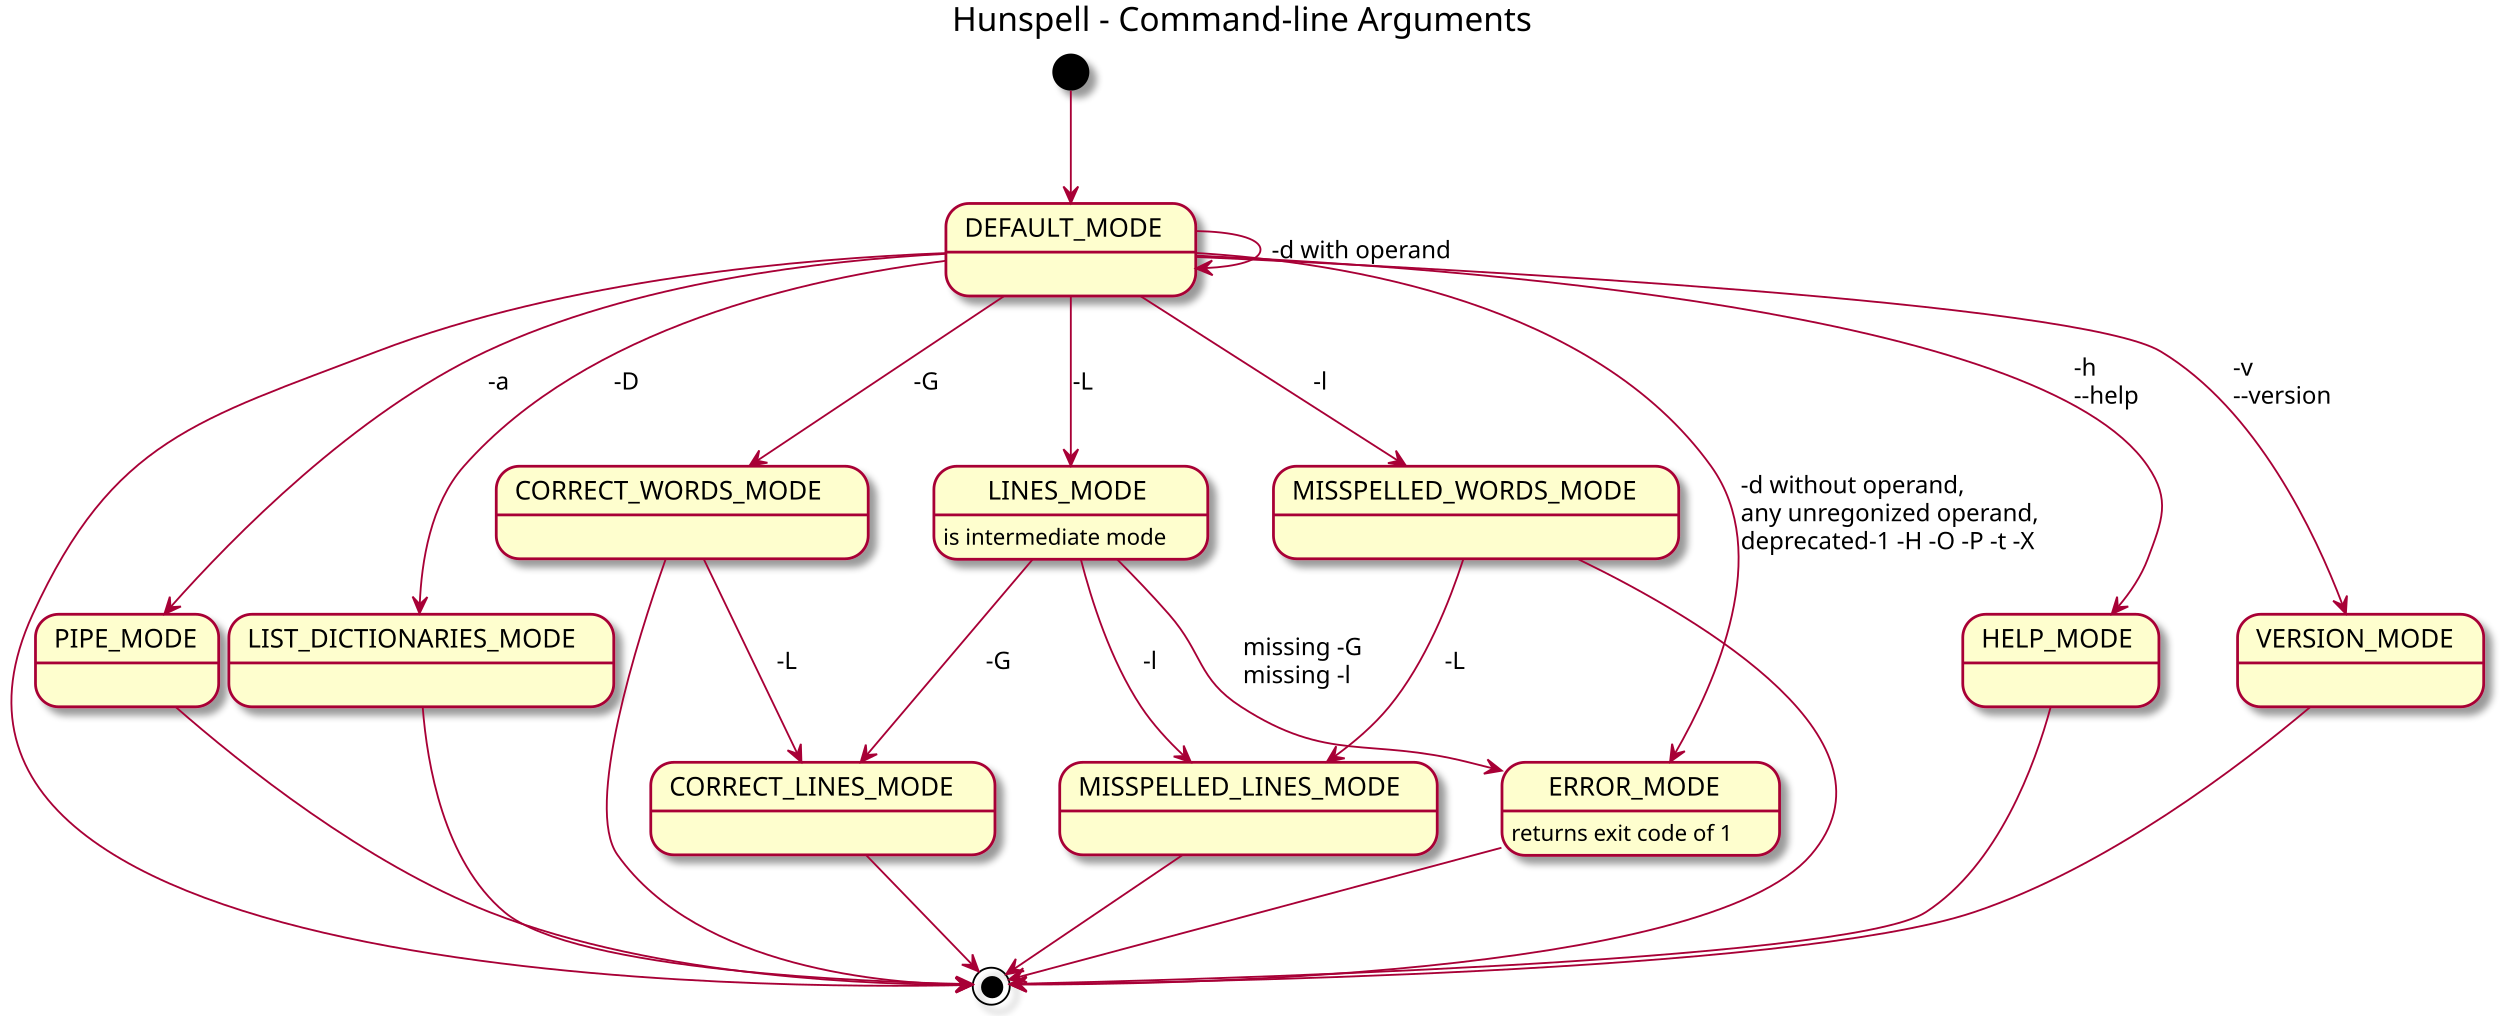
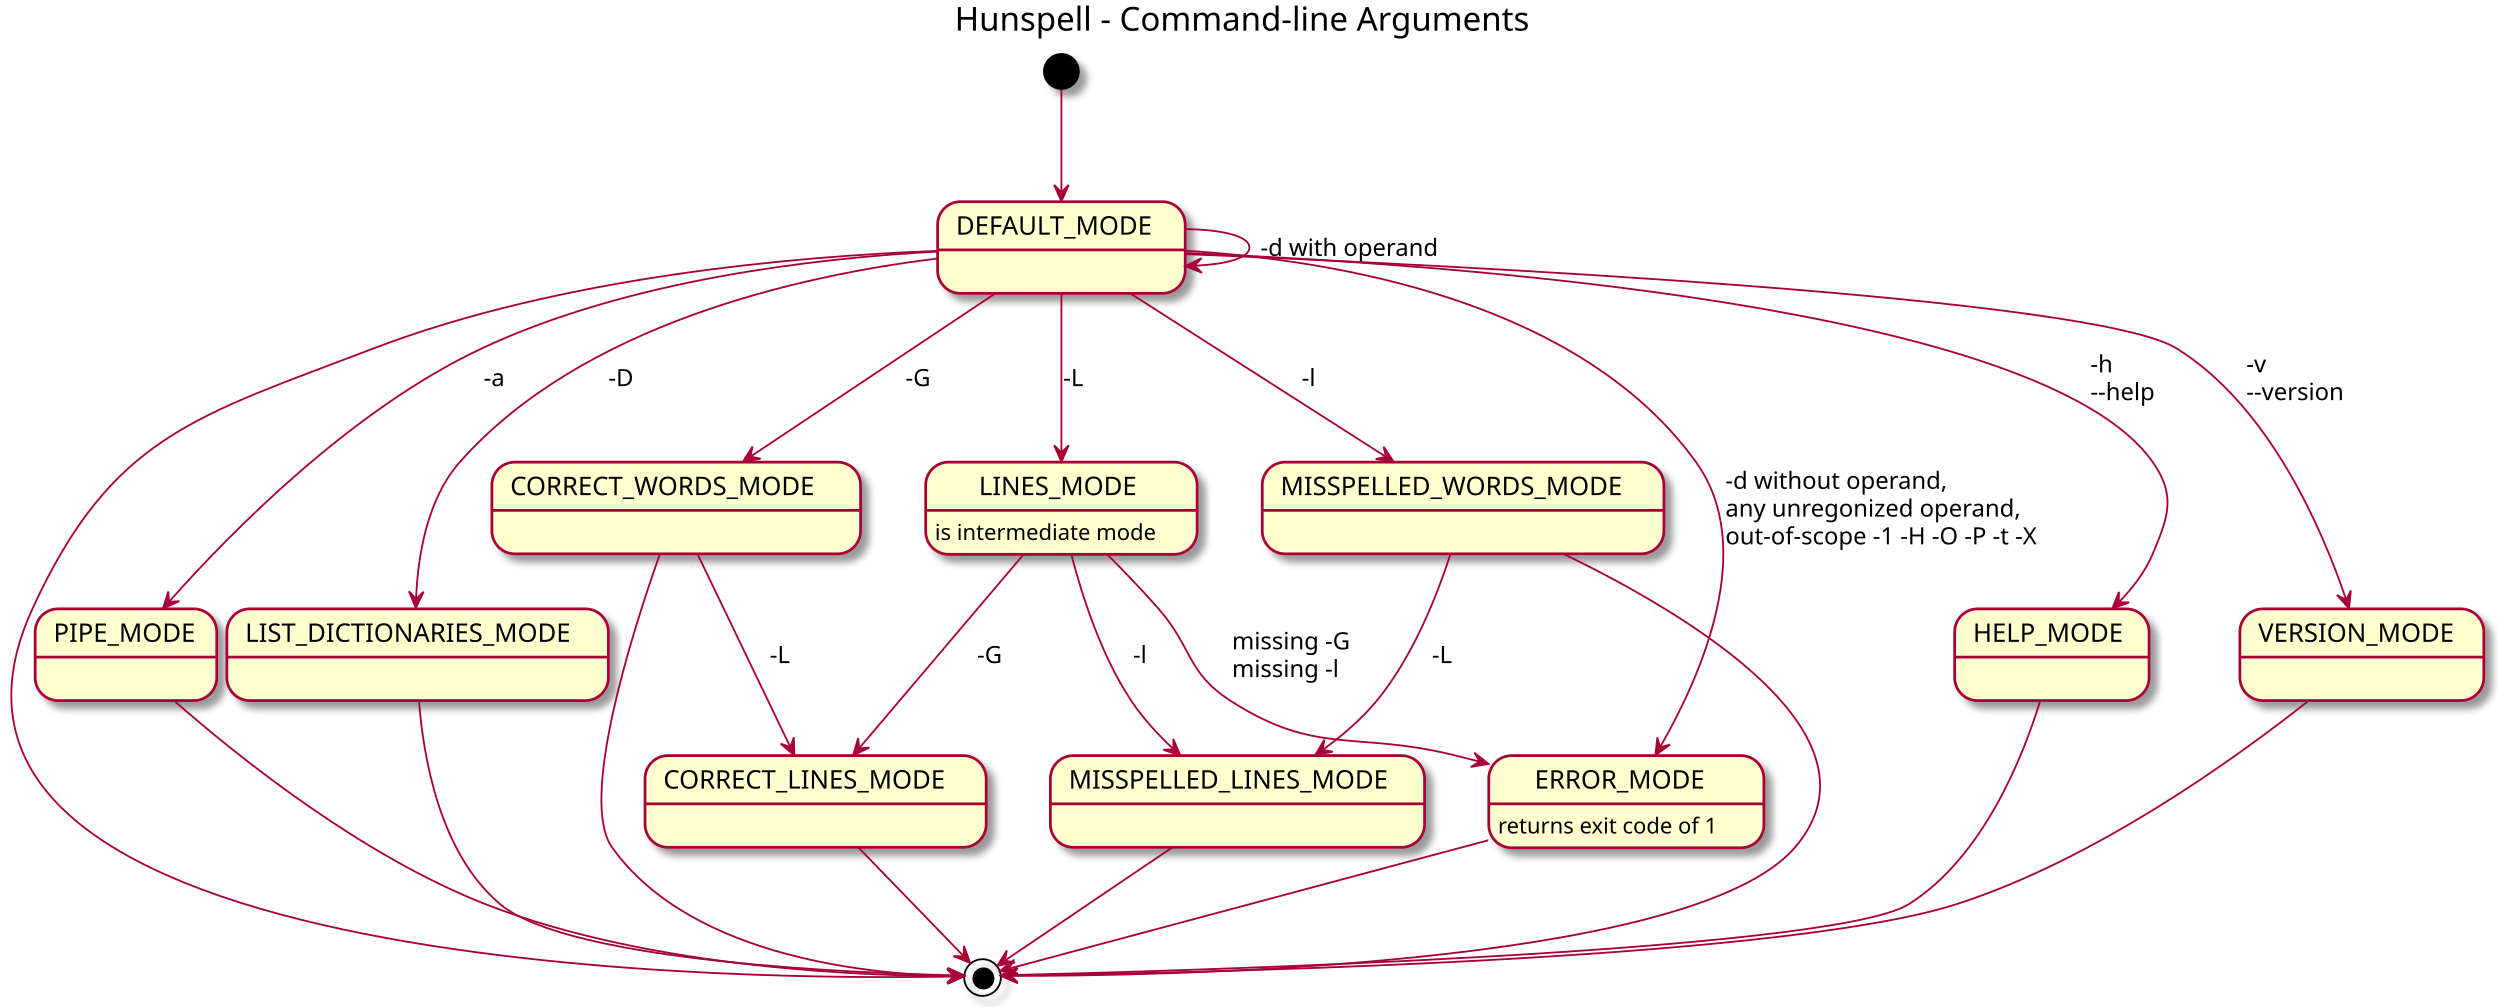
- <svg xmlns="http://www.w3.org/2000/svg" height="549px" style="width:1351px;height:549px;" version="1.1" viewBox="0 0 1351 549" width="1351px">
+ <svg xmlns="http://www.w3.org/2000/svg" height="549px" style="width:1363px;height:549px;" version="1.1" viewBox="0 0 1363 549" width="1363px">
  <defs>
    <filter height="300%" id="f1" width="300%" x="-1" y="-1">
      <feGaussianBlur result="blurOut" stdDeviation="2.0" />
      <feColorMatrix in="blurOut" result="blurOut2" type="matrix" values="0 0 0 0 0 0 0 0 0 0 0 0 0 0 0 0 0 0 .4 0" />
      <feOffset dx="4.0" dy="4.0" in="blurOut2" result="blurOut3" />
      <feBlend in="SourceGraphic" in2="blurOut3" mode="normal" />
    </filter>
  </defs>
  <g>
-     <text fill="#000000" font-family="sans-serif" font-size="18" lengthAdjust="spacingAndGlyphs" textLength="331" x="514.5" y="16.708">Hunspell - Command-line Arguments</text>
+     <text fill="#000000" font-family="sans-serif" font-size="18" lengthAdjust="spacingAndGlyphs" textLength="331" x="520.5" y="16.708">Hunspell - Command-line Arguments</text>
    <ellipse cx="578.676" cy="38.953" fill="#000000" filter="url(#f1)" rx="10" ry="10" style="stroke: none; stroke-width: 1.0;" />
    <rect fill="#FEFECE" filter="url(#f1)" height="50" rx="12.5" ry="12.5" style="stroke: #A80036; stroke-width: 1.5;" width="135" x="511.176" y="109.953" />
    <line style="stroke: #A80036; stroke-width: 1.5;" x1="511.176" x2="646.176" y1="136.25" y2="136.25" />
    <text fill="#000000" font-family="sans-serif" font-size="14" lengthAdjust="spacingAndGlyphs" textLength="115" x="521.176" y="127.948">DEFAULT_MODE</text>
    <ellipse cx="535.676" cy="532.953" fill="none" filter="url(#f1)" rx="10" ry="10" style="stroke: #000000; stroke-width: 1.0;" />
    <ellipse cx="536.176" cy="533.453" fill="#000000" rx="6" ry="6" style="stroke: none; stroke-width: 1.0;" />
    <rect fill="#FEFECE" filter="url(#f1)" height="50" rx="12.5" ry="12.5" style="stroke: #A80036; stroke-width: 1.5;" width="99" x="19.176" y="331.953" />
    <line style="stroke: #A80036; stroke-width: 1.5;" x1="19.176" x2="118.176" y1="358.25" y2="358.25" />
    <text fill="#000000" font-family="sans-serif" font-size="14" lengthAdjust="spacingAndGlyphs" textLength="79" x="29.176" y="349.948">PIPE_MODE</text>
    <rect fill="#FEFECE" filter="url(#f1)" height="50" rx="12.5" ry="12.5" style="stroke: #A80036; stroke-width: 1.5;" width="208" x="123.676" y="331.953" />
    <line style="stroke: #A80036; stroke-width: 1.5;" x1="123.676" x2="331.676" y1="358.25" y2="358.25" />
    <text fill="#000000" font-family="sans-serif" font-size="14" lengthAdjust="spacingAndGlyphs" textLength="188" x="133.676" y="349.948">LIST_DICTIONARIES_MODE</text>
    <rect fill="#FEFECE" filter="url(#f1)" height="50" rx="12.5" ry="12.5" style="stroke: #A80036; stroke-width: 1.5;" width="201" x="268.176" y="251.953" />
    <line style="stroke: #A80036; stroke-width: 1.5;" x1="268.176" x2="469.176" y1="278.25" y2="278.25" />
    <text fill="#000000" font-family="sans-serif" font-size="14" lengthAdjust="spacingAndGlyphs" textLength="181" x="278.176" y="269.948">CORRECT_WORDS_MODE</text>
    <rect fill="#FEFECE" filter="url(#f1)" height="50" rx="12.5" ry="12.5" style="stroke: #A80036; stroke-width: 1.5;" width="186" x="351.676" y="411.953" />
    <line style="stroke: #A80036; stroke-width: 1.5;" x1="351.676" x2="537.676" y1="438.25" y2="438.25" />
    <text fill="#000000" font-family="sans-serif" font-size="14" lengthAdjust="spacingAndGlyphs" textLength="166" x="361.676" y="429.948">CORRECT_LINES_MODE</text>
    <rect fill="#FEFECE" filter="url(#f1)" height="50" rx="12.5" ry="12.5" style="stroke: #A80036; stroke-width: 1.5;" width="219" x="688.176" y="251.953" />
    <line style="stroke: #A80036; stroke-width: 1.5;" x1="688.176" x2="907.176" y1="278.25" y2="278.25" />
    <text fill="#000000" font-family="sans-serif" font-size="14" lengthAdjust="spacingAndGlyphs" textLength="199" x="698.176" y="269.948">MISSPELLED_WORDS_MODE</text>
    <rect fill="#FEFECE" filter="url(#f1)" height="50" rx="12.5" ry="12.5" style="stroke: #A80036; stroke-width: 1.5;" width="204" x="572.676" y="411.953" />
    <line style="stroke: #A80036; stroke-width: 1.5;" x1="572.676" x2="776.676" y1="438.25" y2="438.25" />
    <text fill="#000000" font-family="sans-serif" font-size="14" lengthAdjust="spacingAndGlyphs" textLength="184" x="582.676" y="429.948">MISSPELLED_LINES_MODE</text>
    <rect fill="#FEFECE" filter="url(#f1)" height="50.266" rx="12.5" ry="12.5" style="stroke: #A80036; stroke-width: 1.5;" width="148" x="504.676" y="251.953" />
    <line style="stroke: #A80036; stroke-width: 1.5;" x1="504.676" x2="652.676" y1="278.25" y2="278.25" />
    <text fill="#000000" font-family="sans-serif" font-size="14" lengthAdjust="spacingAndGlyphs" textLength="90" x="533.676" y="269.948">LINES_MODE</text>
    <text fill="#000000" font-family="sans-serif" font-size="12" lengthAdjust="spacingAndGlyphs" textLength="128" x="509.676" y="294.389">is intermediate mode</text>
    <rect fill="#FEFECE" filter="url(#f1)" height="50.266" rx="12.5" ry="12.5" style="stroke: #A80036; stroke-width: 1.5;" width="150" x="811.676" y="411.953" />
    <line style="stroke: #A80036; stroke-width: 1.5;" x1="811.676" x2="961.676" y1="438.25" y2="438.25" />
    <text fill="#000000" font-family="sans-serif" font-size="14" lengthAdjust="spacingAndGlyphs" textLength="100" x="836.676" y="429.948">ERROR_MODE</text>
    <text fill="#000000" font-family="sans-serif" font-size="12" lengthAdjust="spacingAndGlyphs" textLength="130" x="816.676" y="454.389">returns exit code of 1</text>
-     <rect fill="#FEFECE" filter="url(#f1)" height="50" rx="12.5" ry="12.5" style="stroke: #A80036; stroke-width: 1.5;" width="106" x="1060.68" y="331.953" />
-     <line style="stroke: #A80036; stroke-width: 1.5;" x1="1060.68" x2="1166.68" y1="358.25" y2="358.25" />
-     <text fill="#000000" font-family="sans-serif" font-size="14" lengthAdjust="spacingAndGlyphs" textLength="86" x="1070.68" y="349.948">HELP_MODE</text>
-     <rect fill="#FEFECE" filter="url(#f1)" height="50" rx="12.5" ry="12.5" style="stroke: #A80036; stroke-width: 1.5;" width="133" x="1209.18" y="331.953" />
-     <line style="stroke: #A80036; stroke-width: 1.5;" x1="1209.18" x2="1342.18" y1="358.25" y2="358.25" />
-     <text fill="#000000" font-family="sans-serif" font-size="14" lengthAdjust="spacingAndGlyphs" textLength="113" x="1219.18" y="349.948">VERSION_MODE</text>
+     <rect fill="#FEFECE" filter="url(#f1)" height="50" rx="12.5" ry="12.5" style="stroke: #A80036; stroke-width: 1.5;" width="106" x="1065.68" y="331.953" />
+     <line style="stroke: #A80036; stroke-width: 1.5;" x1="1065.68" x2="1171.68" y1="358.25" y2="358.25" />
+     <text fill="#000000" font-family="sans-serif" font-size="14" lengthAdjust="spacingAndGlyphs" textLength="86" x="1075.68" y="349.948">HELP_MODE</text>
+     <rect fill="#FEFECE" filter="url(#f1)" height="50" rx="12.5" ry="12.5" style="stroke: #A80036; stroke-width: 1.5;" width="133" x="1221.18" y="331.953" />
+     <line style="stroke: #A80036; stroke-width: 1.5;" x1="1221.18" x2="1354.18" y1="358.25" y2="358.25" />
+     <text fill="#000000" font-family="sans-serif" font-size="14" lengthAdjust="spacingAndGlyphs" textLength="113" x="1231.18" y="349.948">VERSION_MODE</text>
    <path d="M578.676,48.966 C578.676,61.651 578.676,85.362 578.676,104.523 " fill="none" style="stroke: #A80036; stroke-width: 1.0;" />
    <polygon fill="#A80036" points="578.676,109.793,582.676,100.793,578.676,104.793,574.676,100.793,578.676,109.793" style="stroke: #A80036; stroke-width: 1.0;" />
    <path d="M646.202,124.858 C665.91,125.207 681.176,128.572 681.176,134.953 C681.176,140.736 668.639,144.041 651.619,144.87 " fill="none" style="stroke: #A80036; stroke-width: 1.0;" />
    <polygon fill="#A80036" points="646.202,145.048,655.329,148.75,651.199,144.884,655.066,140.755,646.202,145.048" style="stroke: #A80036; stroke-width: 1.0;" />
    <text fill="#000000" font-family="sans-serif" font-size="13" lengthAdjust="spacingAndGlyphs" textLength="102" x="687.176" y="139.52">-d with operand</text>
    <path d="M511.071,136.772 C434.206,139.707 306.112,150.75 203.676,189.953 C106.543,227.127 61.051,237.426 17.676,331.953 C-75.55,535.12 425.101,534.325 520.266,532.372 " fill="none" style="stroke: #A80036; stroke-width: 1.0;" />
    <polygon fill="#A80036" points="525.463,532.255,516.376,528.457,520.464,532.367,516.554,536.455,525.463,532.255" style="stroke: #A80036; stroke-width: 1.0;" />
    <path d="M511.149,137.169 C444.97,140.685 342.671,152.438 262.676,189.953 C191.62,223.276 126.057,289.906 92.376,327.834 " fill="none" style="stroke: #A80036; stroke-width: 1.0;" />
    <polygon fill="#A80036" points="88.822,331.862,97.775,327.758,92.129,328.112,91.775,322.466,88.822,331.862" style="stroke: #A80036; stroke-width: 1.0;" />
    <text fill="#000000" font-family="sans-serif" font-size="13" lengthAdjust="spacingAndGlyphs" textLength="13" x="263.676" y="210.52">-a</text>
    <path d="M94.903,382.032 C130.476,413.191 197.342,466.601 264.676,492.953 C356.814,529.013 478.285,532.216 520.472,532.154 " fill="none" style="stroke: #A80036; stroke-width: 1.0;" />
    <polygon fill="#A80036" points="525.664,532.129,516.645,528.173,520.664,532.153,516.683,536.173,525.664,532.129" style="stroke: #A80036; stroke-width: 1.0;" />
    <path d="M510.871,140.954 C436.015,150.216 317.31,176.629 250.676,251.953 C232.679,272.298 227.763,303.536 226.841,326.468 " fill="none" style="stroke: #A80036; stroke-width: 1.0;" />
    <polygon fill="#A80036" points="226.697,331.52,230.952,322.638,226.84,326.522,222.956,322.409,226.697,331.52" style="stroke: #A80036; stroke-width: 1.0;" />
    <text fill="#000000" font-family="sans-serif" font-size="13" lengthAdjust="spacingAndGlyphs" textLength="15" x="331.676" y="210.52">-D</text>
    <path d="M228.434,382.128 C230.792,412.885 239.746,465.322 272.676,492.953 C310.717,524.873 470.594,530.687 520.636,531.729 " fill="none" style="stroke: #A80036; stroke-width: 1.0;" />
    <polygon fill="#A80036" points="525.658,531.825,516.736,527.654,520.659,531.73,516.583,535.652,525.658,531.825" style="stroke: #A80036; stroke-width: 1.0;" />
    <path d="M542.576,160.02 C505.614,184.661 448.258,222.899 409.624,248.654 " fill="none" style="stroke: #A80036; stroke-width: 1.0;" />
    <polygon fill="#A80036" points="405.008,251.732,414.715,250.069,409.168,248.959,410.278,243.412,405.008,251.732" style="stroke: #A80036; stroke-width: 1.0;" />
    <text fill="#000000" font-family="sans-serif" font-size="13" lengthAdjust="spacingAndGlyphs" textLength="15" x="493.676" y="210.52">-G</text>
    <path d="M380.385,302.294 C393.981,330.56 416.385,377.136 430.832,407.17 " fill="none" style="stroke: #A80036; stroke-width: 1.0;" />
    <polygon fill="#A80036" points="433.079,411.843,432.783,401.999,430.912,407.337,425.573,405.466,433.079,411.843" style="stroke: #A80036; stroke-width: 1.0;" />
    <text fill="#000000" font-family="sans-serif" font-size="13" lengthAdjust="spacingAndGlyphs" textLength="12" x="419.676" y="361.52">-L</text>
    <path d="M359.692,302.278 C344.163,346.21 315.621,436.588 333.676,461.953 C377.782,523.916 480.711,531.533 520.028,532.105 " fill="none" style="stroke: #A80036; stroke-width: 1.0;" />
    <polygon fill="#A80036" points="525.353,532.144,516.383,528.078,520.353,532.107,516.323,536.077,525.353,532.144" style="stroke: #A80036; stroke-width: 1.0;" />
    <path d="M468.111,462.16 C486.595,481.254 511.49,506.969 525.319,521.254 " fill="none" style="stroke: #A80036; stroke-width: 1.0;" />
    <polygon fill="#A80036" points="528.911,524.965,525.526,515.716,525.433,521.372,519.777,521.28,528.911,524.965" style="stroke: #A80036; stroke-width: 1.0;" />
    <path d="M616.324,160.02 C655.027,184.761 715.171,223.21 755.464,248.968 " fill="none" style="stroke: #A80036; stroke-width: 1.0;" />
    <polygon fill="#A80036" points="759.787,251.732,754.358,243.515,755.574,249.039,750.049,250.255,759.787,251.732" style="stroke: #A80036; stroke-width: 1.0;" />
    <text fill="#000000" font-family="sans-serif" font-size="13" lengthAdjust="spacingAndGlyphs" textLength="9" x="709.676" y="210.52">-l</text>
    <path d="M790.757,302.239 C783.477,324.691 770.321,358.09 750.676,381.953 C742.412,391.992 731.85,401.048 721.247,408.75 " fill="none" style="stroke: #A80036; stroke-width: 1.0;" />
    <polygon fill="#A80036" points="717.027,411.744,726.681,409.796,721.104,408.85,722.05,403.273,717.027,411.744" style="stroke: #A80036; stroke-width: 1.0;" />
    <text fill="#000000" font-family="sans-serif" font-size="13" lengthAdjust="spacingAndGlyphs" textLength="12" x="780.676" y="361.52">-L</text>
    <path d="M638.88,462.16 C608.967,482.389 568.063,510.051 547.914,523.677 " fill="none" style="stroke: #A80036; stroke-width: 1.0;" />
    <polygon fill="#A80036" points="543.712,526.519,553.408,524.792,547.854,523.718,548.928,518.164,543.712,526.519" style="stroke: #A80036; stroke-width: 1.0;" />
    <path d="M852.573,302.044 C923.045,336.226 1030.42,401.397 978.676,461.953 C921.741,528.592 622.33,532.16 550.96,532.052 " fill="none" style="stroke: #A80036; stroke-width: 1.0;" />
    <polygon fill="#A80036" points="545.854,532.037,554.842,536.063,550.854,532.051,554.865,528.063,545.854,532.037" style="stroke: #A80036; stroke-width: 1.0;" />
    <path d="M578.676,160.02 C578.676,183.96 578.676,220.733 578.676,246.426 " fill="none" style="stroke: #A80036; stroke-width: 1.0;" />
    <polygon fill="#A80036" points="578.676,251.732,582.676,242.732,578.676,246.732,574.676,242.732,578.676,251.732" style="stroke: #A80036; stroke-width: 1.0;" />
    <text fill="#000000" font-family="sans-serif" font-size="13" lengthAdjust="spacingAndGlyphs" textLength="12" x="579.676" y="210.52">-L</text>
    <path d="M558.033,302.294 C533.863,330.792 493.908,377.904 468.461,407.909 " fill="none" style="stroke: #A80036; stroke-width: 1.0;" />
    <polygon fill="#A80036" points="465.124,411.843,473.995,407.566,468.358,408.03,467.894,402.392,465.124,411.843" style="stroke: #A80036; stroke-width: 1.0;" />
    <text fill="#000000" font-family="sans-serif" font-size="13" lengthAdjust="spacingAndGlyphs" textLength="15" x="532.676" y="361.52">-G</text>
    <path d="M584.063,302.149 C589.749,324.235 600.206,357.124 616.676,381.953 C622.951,391.412 631.205,400.382 639.511,408.196 " fill="none" style="stroke: #A80036; stroke-width: 1.0;" />
    <polygon fill="#A80036" points="643.584,411.937,639.662,402.903,639.902,408.555,634.25,408.795,643.584,411.937" style="stroke: #A80036; stroke-width: 1.0;" />
    <text fill="#000000" font-family="sans-serif" font-size="13" lengthAdjust="spacingAndGlyphs" textLength="9" x="617.676" y="361.52">-l</text>
    <path d="M603.556,302.123 C612.642,311.253 622.849,321.873 631.676,331.953 C650.244,353.155 647.007,366.655 670.676,381.953 C717.934,412.497 739.1,398.256 793.676,411.953 C797.861,413.003 802.15,414.086 806.479,415.185 " fill="none" style="stroke: #A80036; stroke-width: 1.0;" />
    <polygon fill="#A80036" points="811.576,416.481,803.84,410.385,806.73,415.248,801.868,418.139,811.576,416.481" style="stroke: #A80036; stroke-width: 1.0;" />
    <text fill="#000000" font-family="sans-serif" font-size="13" lengthAdjust="spacingAndGlyphs" textLength="70" x="671.676" y="354.02">missing -G</text>
    <text fill="#000000" font-family="sans-serif" font-size="13" lengthAdjust="spacingAndGlyphs" textLength="64" x="671.676" y="369.153">missing -l</text>
-     <path d="M646.195,138.143 C786.925,144.376 1103.34,167.67 1160.68,251.953 C1173.18,270.327 1168.47,281.14 1160.68,301.953 C1157.18,311.283 1151.27,320.065 1144.8,327.727 " fill="none" style="stroke: #A80036; stroke-width: 1.0;" />
-     <polygon fill="#A80036" points="1141.15,331.864,1150.097,327.748,1144.452,328.11,1144.09,322.464,1141.15,331.864" style="stroke: #A80036; stroke-width: 1.0;" />
-     <text fill="#000000" font-family="sans-serif" font-size="13" lengthAdjust="spacingAndGlyphs" textLength="13" x="1120.68" y="203.02">-h</text>
-     <text fill="#000000" font-family="sans-serif" font-size="13" lengthAdjust="spacingAndGlyphs" textLength="38" x="1120.68" y="218.153">--help</text>
-     <path d="M1108.19,382.048 C1099.65,413.486 1079.89,467.48 1040.68,492.953 C998.638,520.26 630.821,529.864 550.941,531.636 " fill="none" style="stroke: #A80036; stroke-width: 1.0;" />
-     <polygon fill="#A80036" points="545.696,531.75,554.781,535.554,550.695,531.642,554.607,527.556,545.696,531.75" style="stroke: #A80036; stroke-width: 1.0;" />
-     <path d="M646.22,138.843 C791.451,145.528 1123.88,163.536 1167.68,189.953 C1219.52,221.222 1251.14,288.018 1265.83,326.67 " fill="none" style="stroke: #A80036; stroke-width: 1.0;" />
-     <polygon fill="#A80036" points="1267.71,331.7,1268.314,321.87,1265.963,327.015,1260.818,324.665,1267.71,331.7" style="stroke: #A80036; stroke-width: 1.0;" />
-     <text fill="#000000" font-family="sans-serif" font-size="13" lengthAdjust="spacingAndGlyphs" textLength="13" x="1206.68" y="203.02">-v</text>
-     <text fill="#000000" font-family="sans-serif" font-size="13" lengthAdjust="spacingAndGlyphs" textLength="58" x="1206.68" y="218.153">--version</text>
-     <path d="M1248.32,382.186 C1210.51,414.044 1138.76,468.792 1066.68,492.953 C967.378,526.236 627.839,531.154 551.152,531.845 " fill="none" style="stroke: #A80036; stroke-width: 1.0;" />
-     <polygon fill="#A80036" points="545.703,531.891,554.736,535.816,550.703,531.849,554.669,527.816,545.703,531.891" style="stroke: #A80036; stroke-width: 1.0;" />
+     <path d="M646.181,137.928 C789.043,143.765 1113.79,166.37 1173.68,251.953 C1186.42,270.161 1182.27,281.462 1173.68,301.953 C1169.58,311.709 1162.77,320.589 1155.31,328.204 " fill="none" style="stroke: #A80036; stroke-width: 1.0;" />
+     <polygon fill="#A80036" points="1151.61,331.84,1160.836,328.394,1155.18,328.339,1155.235,322.683,1151.61,331.84" style="stroke: #A80036; stroke-width: 1.0;" />
+     <text fill="#000000" font-family="sans-serif" font-size="13" lengthAdjust="spacingAndGlyphs" textLength="13" x="1139.68" y="203.02">-h</text>
+     <text fill="#000000" font-family="sans-serif" font-size="13" lengthAdjust="spacingAndGlyphs" textLength="38" x="1139.68" y="218.153">--help</text>
+     <path d="M1112.31,382.095 C1102.62,413.587 1080.88,467.64 1040.68,492.953 C998.257,519.665 630.738,529.733 550.928,531.615 " fill="none" style="stroke: #A80036; stroke-width: 1.0;" />
+     <polygon fill="#A80036" points="545.687,531.736,554.777,535.527,550.686,531.62,554.592,527.529,545.687,531.736" style="stroke: #A80036; stroke-width: 1.0;" />
+     <path d="M646.212,138.534 C795.033,144.708 1141.63,161.935 1186.68,189.953 C1237.12,221.326 1265.96,288.083 1279.04,326.7 " fill="none" style="stroke: #A80036; stroke-width: 1.0;" />
+     <polygon fill="#A80036" points="1280.71,331.726,1281.677,321.925,1279.138,326.98,1274.083,324.44,1280.71,331.726" style="stroke: #A80036; stroke-width: 1.0;" />
+     <text fill="#000000" font-family="sans-serif" font-size="13" lengthAdjust="spacingAndGlyphs" textLength="13" x="1224.68" y="203.02">-v</text>
+     <text fill="#000000" font-family="sans-serif" font-size="13" lengthAdjust="spacingAndGlyphs" textLength="58" x="1224.68" y="218.153">--version</text>
+     <path d="M1258.49,382.173 C1218.22,414.018 1142.01,468.75 1066.68,492.953 C966.967,524.985 627.745,530.867 551.136,531.795 " fill="none" style="stroke: #A80036; stroke-width: 1.0;" />
+     <polygon fill="#A80036" points="545.692,531.858,554.737,535.755,550.692,531.801,554.646,527.756,545.692,531.858" style="stroke: #A80036; stroke-width: 1.0;" />
    <path d="M646.498,136.718 C727.893,141.731 861.314,163.881 924.676,251.953 C958.267,298.642 927.554,368.31 905.186,407.15 " fill="none" style="stroke: #A80036; stroke-width: 1.0;" />
    <polygon fill="#A80036" points="902.504,411.73,910.502,405.983,905.029,407.415,903.598,401.942,902.504,411.73" style="stroke: #A80036; stroke-width: 1.0;" />
    <text fill="#000000" font-family="sans-serif" font-size="13" lengthAdjust="spacingAndGlyphs" textLength="127" x="940.676" y="266.52">-d without operand,</text>
    <text fill="#000000" font-family="sans-serif" font-size="13" lengthAdjust="spacingAndGlyphs" textLength="169" x="940.676" y="281.653">any unregonized operand,</text>
-     <text fill="#000000" font-family="sans-serif" font-size="13" lengthAdjust="spacingAndGlyphs" textLength="173" x="940.676" y="296.786">deprecated-1 -H -O -P -t -X</text>
+     <text fill="#000000" font-family="sans-serif" font-size="13" lengthAdjust="spacingAndGlyphs" textLength="186" x="940.676" y="296.786">out-of-scope -1 -H -O -P -t -X</text>
    <path d="M811.378,458.118 C726.208,480.928 593.69,516.417 550.106,528.089 " fill="none" style="stroke: #A80036; stroke-width: 1.0;" />
    <polygon fill="#A80036" points="545.241,529.392,554.97,530.926,550.071,528.097,552.899,523.198,545.241,529.392" style="stroke: #A80036; stroke-width: 1.0;" />
  </g>
</svg>
